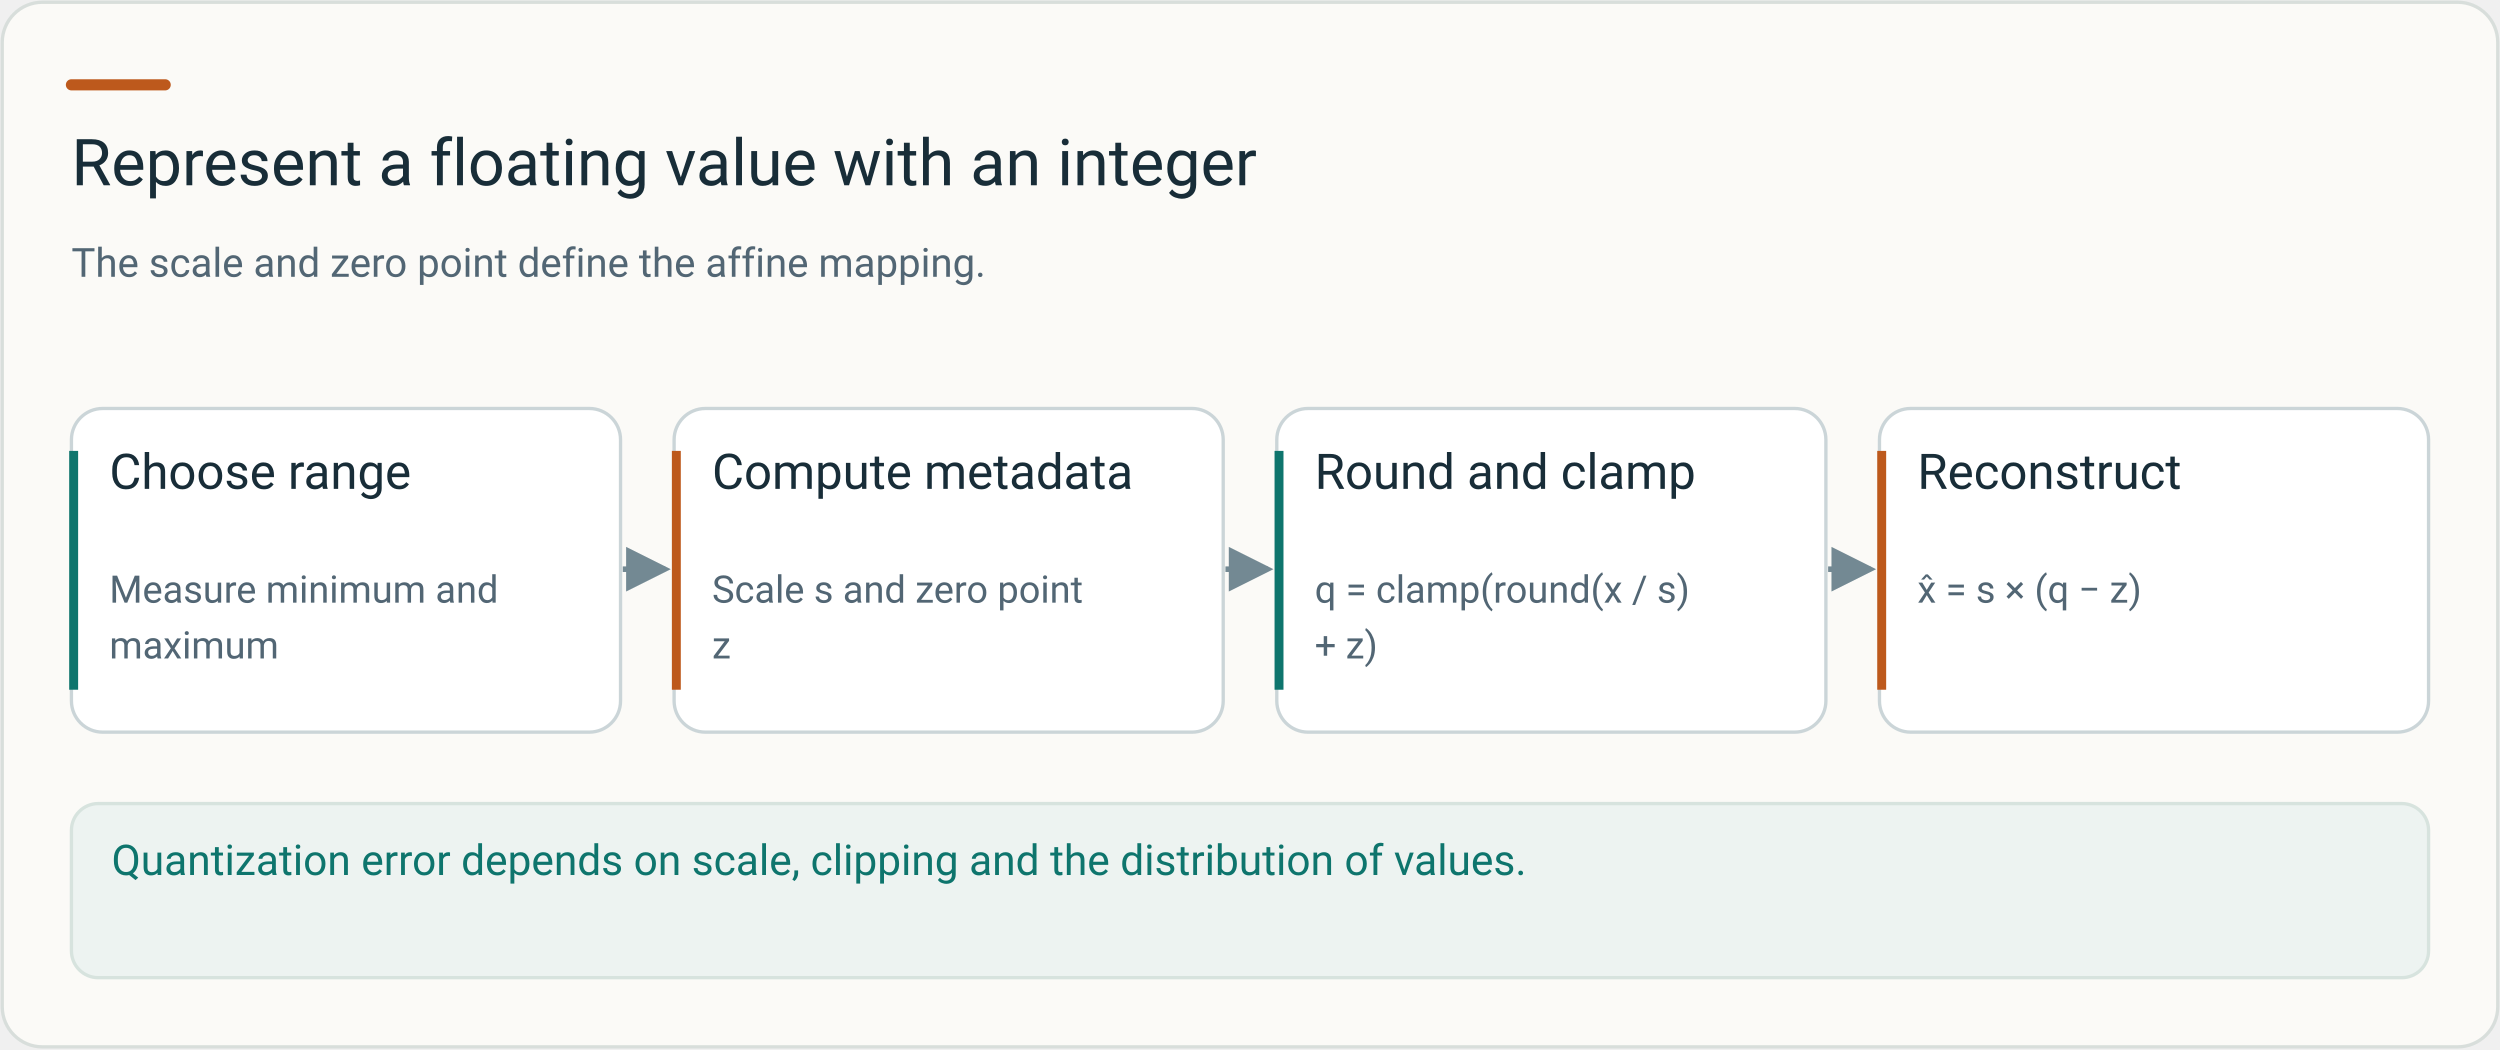
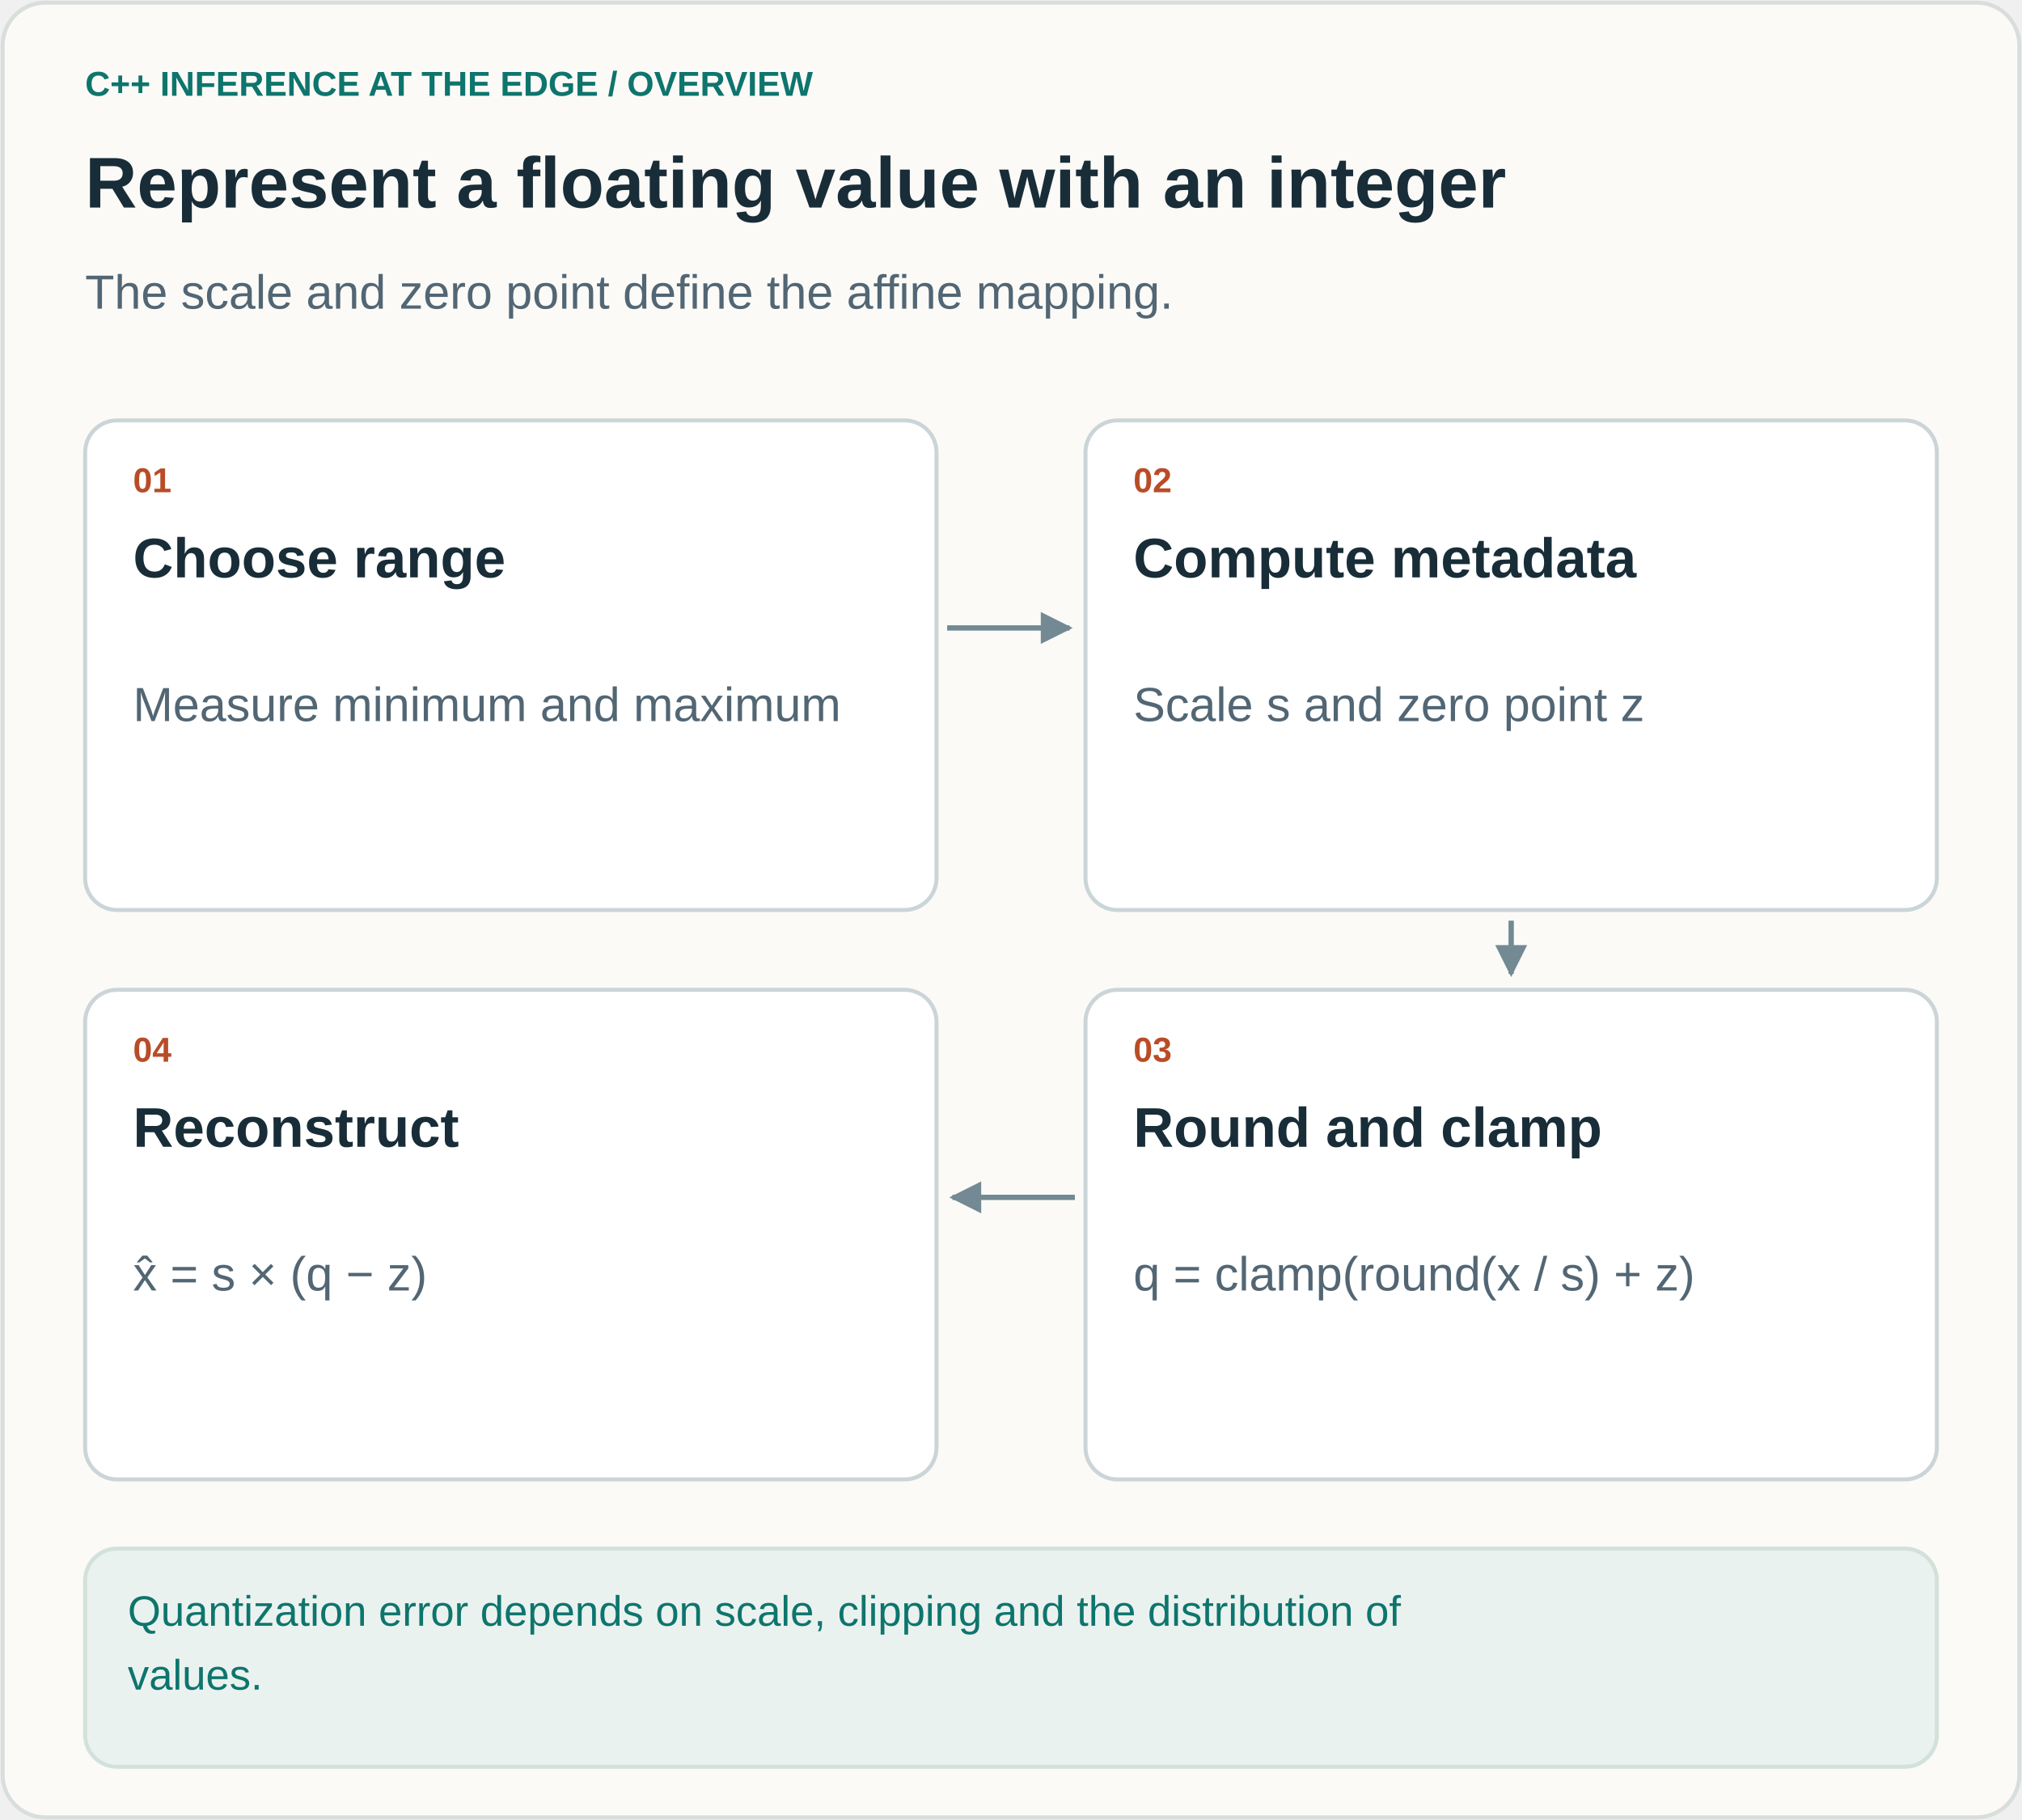
- <svg xmlns="http://www.w3.org/2000/svg" viewBox="0 0 1120 470" role="img" aria-labelledby="title desc">
+ <svg xmlns="http://www.w3.org/2000/svg" width="760" height="684" viewBox="0 0 760 684" role="img" aria-labelledby="title desc">
  <defs>
-     <marker id="arrow" markerWidth="8" markerHeight="8" refX="7" refY="4" orient="auto">
-       <path d="M0 0 L8 4 L0 8 Z" fill="#738993" />
+     <marker id="arrow" viewBox="0 0 10 10" refX="9" refY="5" markerWidth="6" markerHeight="6" orient="auto-start-reverse">
+       <path d="M0 0 L10 5 L0 10 Z" fill="#738993" />
    </marker>
  </defs>
-   <g font-family="Roboto, Arial, sans-serif">
-     <rect x="1" y="1" width="1118" height="468" rx="18" fill="#fbfaf7" stroke="#d8dedb" stroke-width="1.5" />
-     <path d="M32 38 H74" stroke="#bd591c" stroke-width="5" stroke-linecap="round" />
-     <text x="32" y="83" font-size="29" fill="#182d38" font-weight="400">Represent a floating value with an integer</text>
-     <text x="32" y="124" font-size="18" fill="#526674" font-weight="400">The scale and zero point define the affine mapping.</text>
-     <rect x="32" y="183" width="246" height="145" rx="14" fill="#fff" stroke="#cbd5d8" stroke-width="1.5" />
-     <path d="M33 202 V309" stroke="#0e756d" stroke-width="4" />
-     <text x="49" y="219" font-size="22" fill="#182d38" font-weight="400">Choose range</text>
-     <text x="49" y="270" font-size="17" fill="#526674" font-weight="400">Measure minimum and</text>
-     <text x="49" y="295" font-size="17" fill="#526674" font-weight="400">maximum</text>
-     <path d="M279 255 H298" stroke="#738993" stroke-width="2.5" marker-end="url(#arrow)" fill="none" />
-     <rect x="302" y="183" width="246" height="145" rx="14" fill="#fff" stroke="#cbd5d8" stroke-width="1.5" />
-     <path d="M303 202 V309" stroke="#bd591c" stroke-width="4" />
-     <text x="319" y="219" font-size="22" fill="#182d38" font-weight="400">Compute metadata</text>
-     <text x="319" y="270" font-size="17" fill="#526674" font-weight="400">Scale s and zero point</text>
-     <text x="319" y="295" font-size="17" fill="#526674" font-weight="400">z</text>
-     <path d="M549 255 H568" stroke="#738993" stroke-width="2.5" marker-end="url(#arrow)" fill="none" />
-     <rect x="572" y="183" width="246" height="145" rx="14" fill="#fff" stroke="#cbd5d8" stroke-width="1.5" />
-     <path d="M573 202 V309" stroke="#0e756d" stroke-width="4" />
-     <text x="589" y="219" font-size="22" fill="#182d38" font-weight="400">Round and clamp</text>
-     <text x="589" y="270" font-size="17" fill="#526674" font-weight="400">q = clamp(round(x / s)</text>
-     <text x="589" y="295" font-size="17" fill="#526674" font-weight="400">+ z)</text>
-     <path d="M819 255 H838" stroke="#738993" stroke-width="2.5" marker-end="url(#arrow)" fill="none" />
-     <rect x="842" y="183" width="246" height="145" rx="14" fill="#fff" stroke="#cbd5d8" stroke-width="1.5" />
-     <path d="M843 202 V309" stroke="#bd591c" stroke-width="4" />
-     <text x="859" y="219" font-size="22" fill="#182d38" font-weight="400">Reconstruct</text>
-     <text x="859" y="270" font-size="17" fill="#526674" font-weight="400">x̂ = s × (q − z)</text>
-     <rect x="32" y="360" width="1056" height="78" rx="12" fill="#edf3f1" stroke="#d7e3de" stroke-width="1.5" />
-     <text x="50" y="392" font-size="19" fill="#0e756d" font-weight="400">Quantization error depends on scale, clipping and the distribution of values.</text>
+   <g font-family="Arial, Helvetica, sans-serif">
+     <rect x="1" y="1" width="758" height="682" rx="16" fill="#fbfaf7" stroke="#d8dedb" stroke-width="1.5" />
+     <text x="32" y="36" font-size="13" fill="#0e756d" font-weight="700" text-anchor="start">C++ INFERENCE AT THE EDGE  /  OVERVIEW</text>
+     <text x="32" y="78" font-size="27" fill="#182d38" font-weight="600" text-anchor="start">Represent a floating value with an integer</text>
+     <text x="32" y="116" font-size="18" fill="#526674" font-weight="400" text-anchor="start">The scale and zero point define the affine mapping.</text>
+     <rect x="32" y="158" width="320" height="184" rx="12" fill="#fff" stroke="#cbd5d8" stroke-width="1.5" />
+     <text x="50" y="185" font-size="13" fill="#b94c27" font-weight="700" text-anchor="start">01</text>
+     <text x="50" y="217" font-size="21" fill="#182d38" font-weight="600" text-anchor="start">Choose range</text>
+     <text x="50" y="271" font-size="18" fill="#526674" font-weight="400" text-anchor="start">Measure minimum and maximum</text>
+     <rect x="408" y="158" width="320" height="184" rx="12" fill="#fff" stroke="#cbd5d8" stroke-width="1.5" />
+     <text x="426" y="185" font-size="13" fill="#b94c27" font-weight="700" text-anchor="start">02</text>
+     <text x="426" y="217" font-size="21" fill="#182d38" font-weight="600" text-anchor="start">Compute metadata</text>
+     <text x="426" y="271" font-size="18" fill="#526674" font-weight="400" text-anchor="start">Scale s and zero point z</text>
+     <rect x="408" y="372" width="320" height="184" rx="12" fill="#fff" stroke="#cbd5d8" stroke-width="1.5" />
+     <text x="426" y="399" font-size="13" fill="#b94c27" font-weight="700" text-anchor="start">03</text>
+     <text x="426" y="431" font-size="21" fill="#182d38" font-weight="600" text-anchor="start">Round and clamp</text>
+     <text x="426" y="485" font-size="18" fill="#526674" font-weight="400" text-anchor="start">q = clamp(round(x / s) + z)</text>
+     <rect x="32" y="372" width="320" height="184" rx="12" fill="#fff" stroke="#cbd5d8" stroke-width="1.5" />
+     <text x="50" y="399" font-size="13" fill="#b94c27" font-weight="700" text-anchor="start">04</text>
+     <text x="50" y="431" font-size="21" fill="#182d38" font-weight="600" text-anchor="start">Reconstruct</text>
+     <text x="50" y="485" font-size="18" fill="#526674" font-weight="400" text-anchor="start">x̂ = s × (q − z)</text>
+     <path d="M356 236 L402 236" fill="none" stroke="#738993" stroke-width="2" marker-end="url(#arrow)" />
+     <path d="M568 346 L568 366" fill="none" stroke="#738993" stroke-width="2" marker-end="url(#arrow)" />
+     <path d="M404 450 L358 450" fill="none" stroke="#738993" stroke-width="2" marker-end="url(#arrow)" />
+     <rect x="32" y="582" width="696" height="82" rx="12" fill="#eaf2ef" stroke="#d2e1db" stroke-width="1.5" />
+     <text x="48" y="611" font-size="16" fill="#0e756d" font-weight="400" text-anchor="start">Quantization error depends on scale, clipping and the distribution of</text>
+     <text x="48" y="635" font-size="16" fill="#0e756d" font-weight="400" text-anchor="start">values.</text>
  </g>
</svg>
